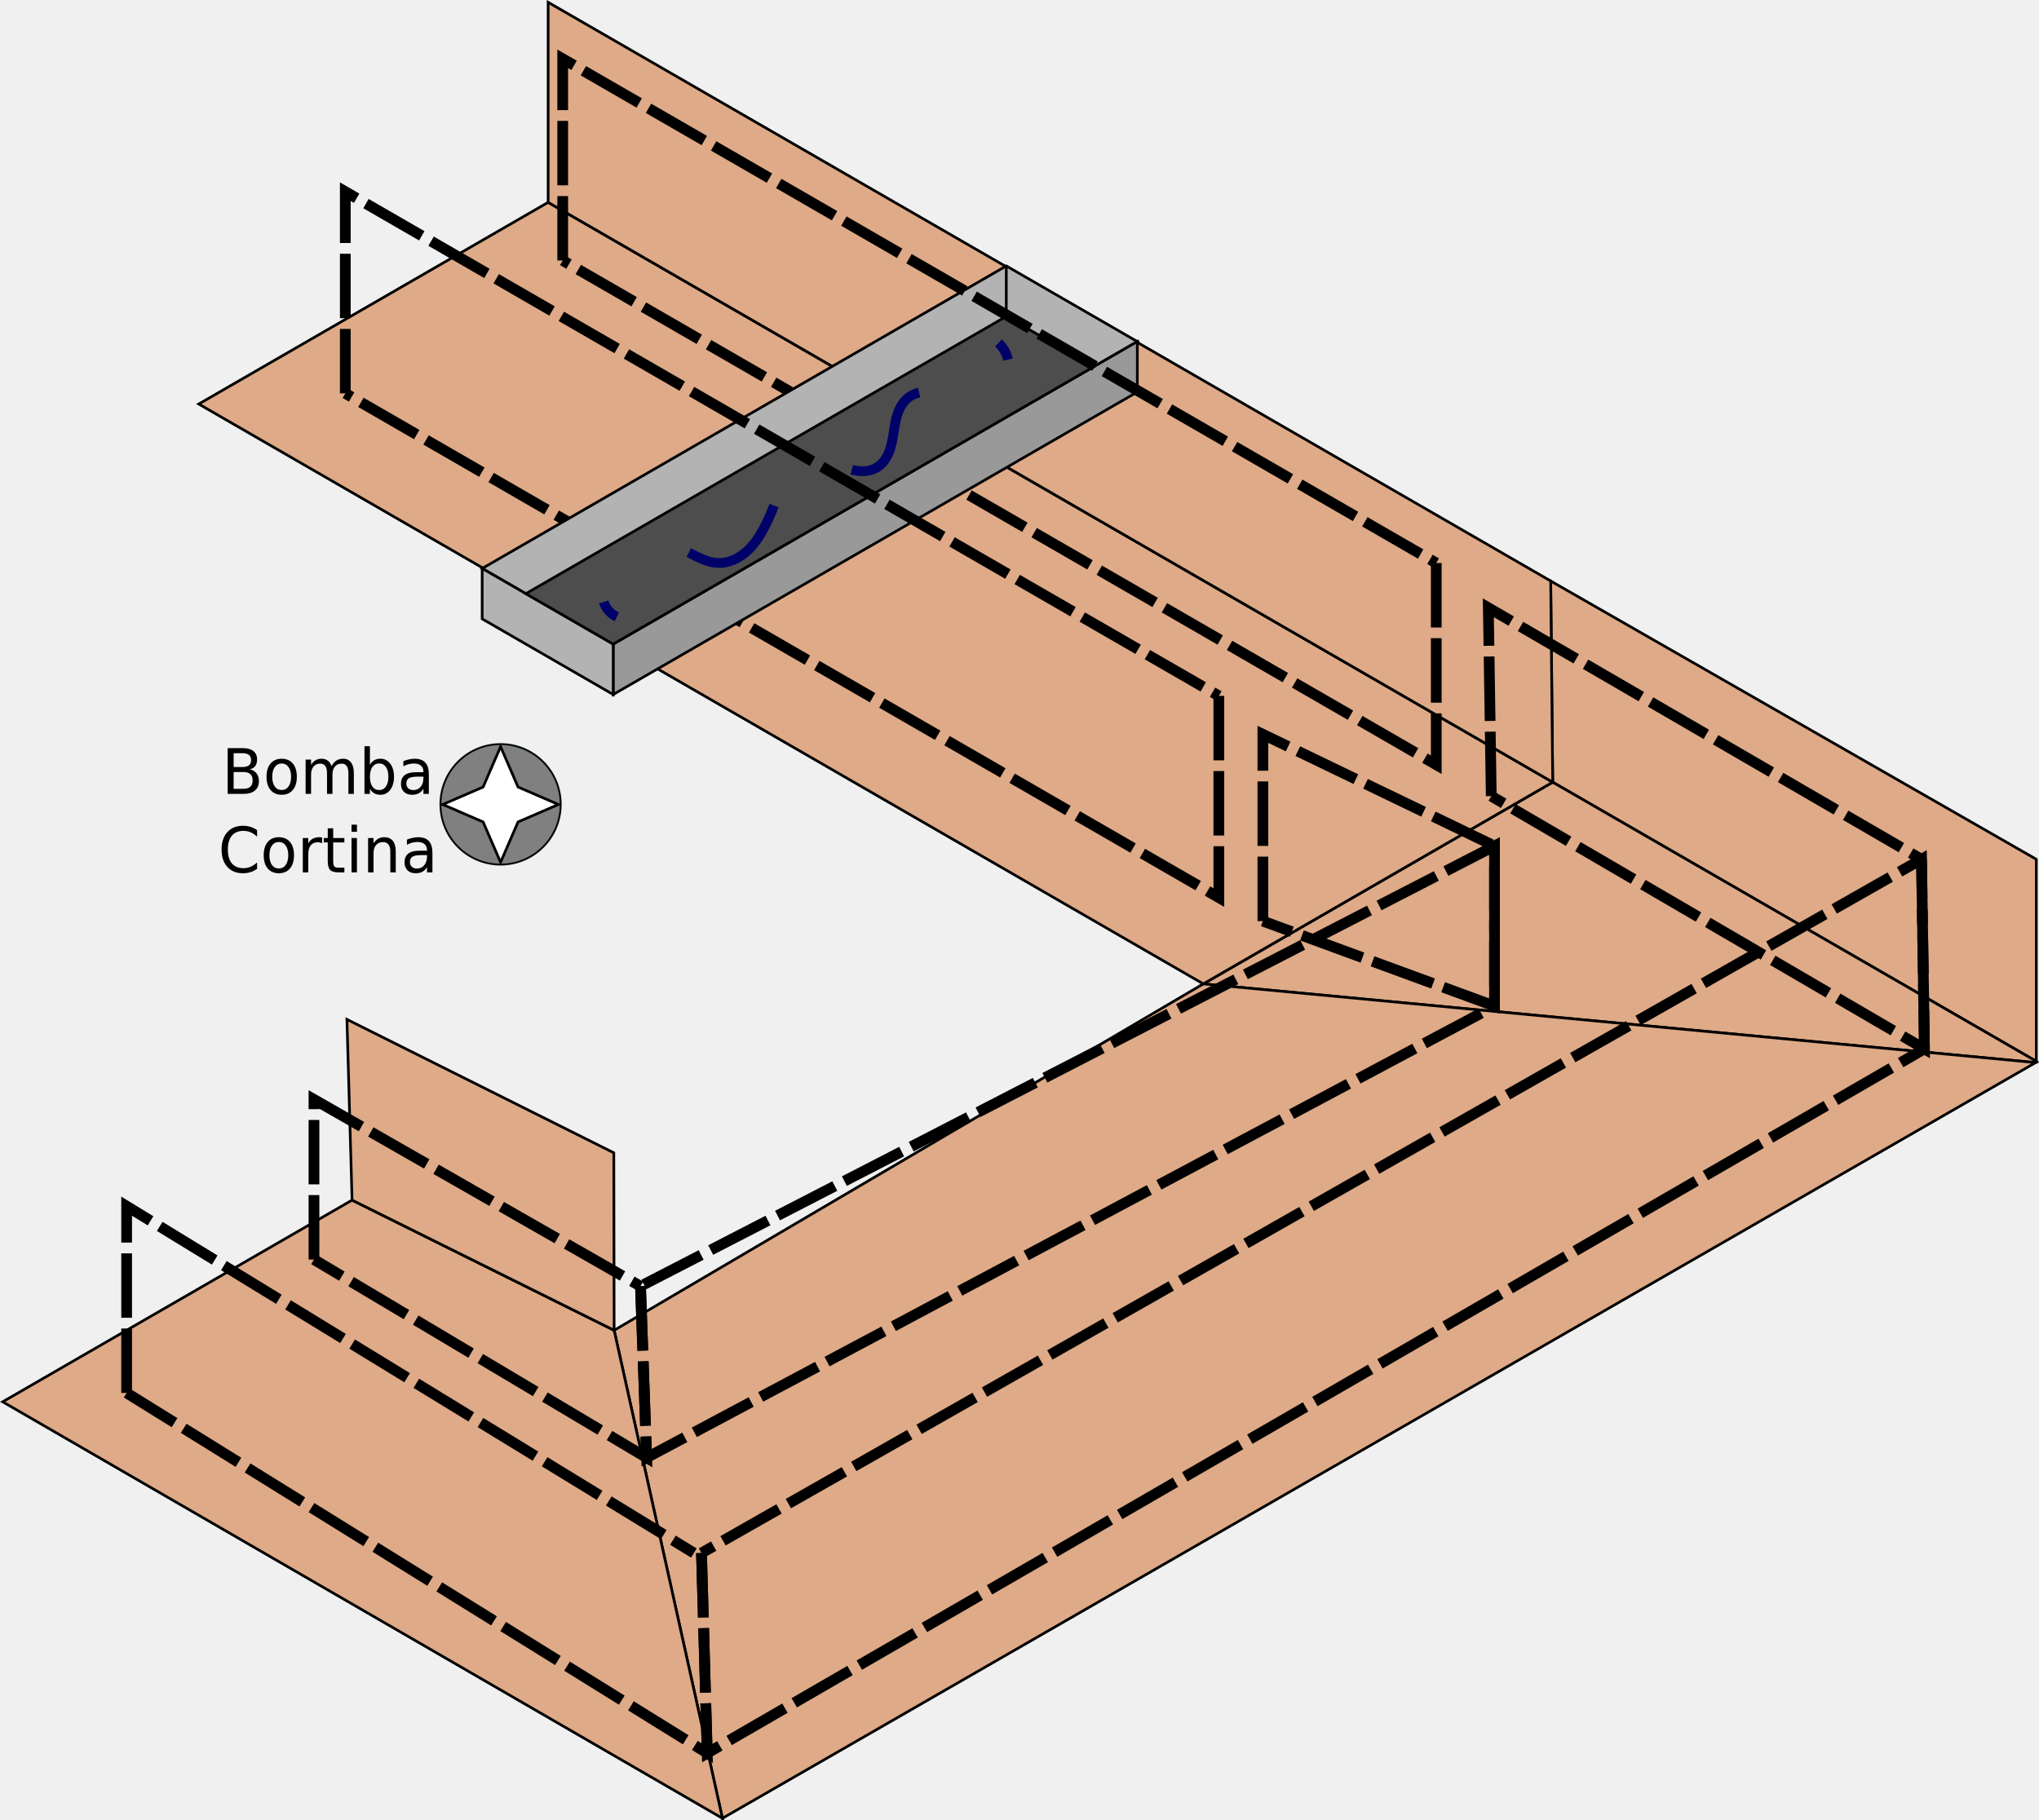
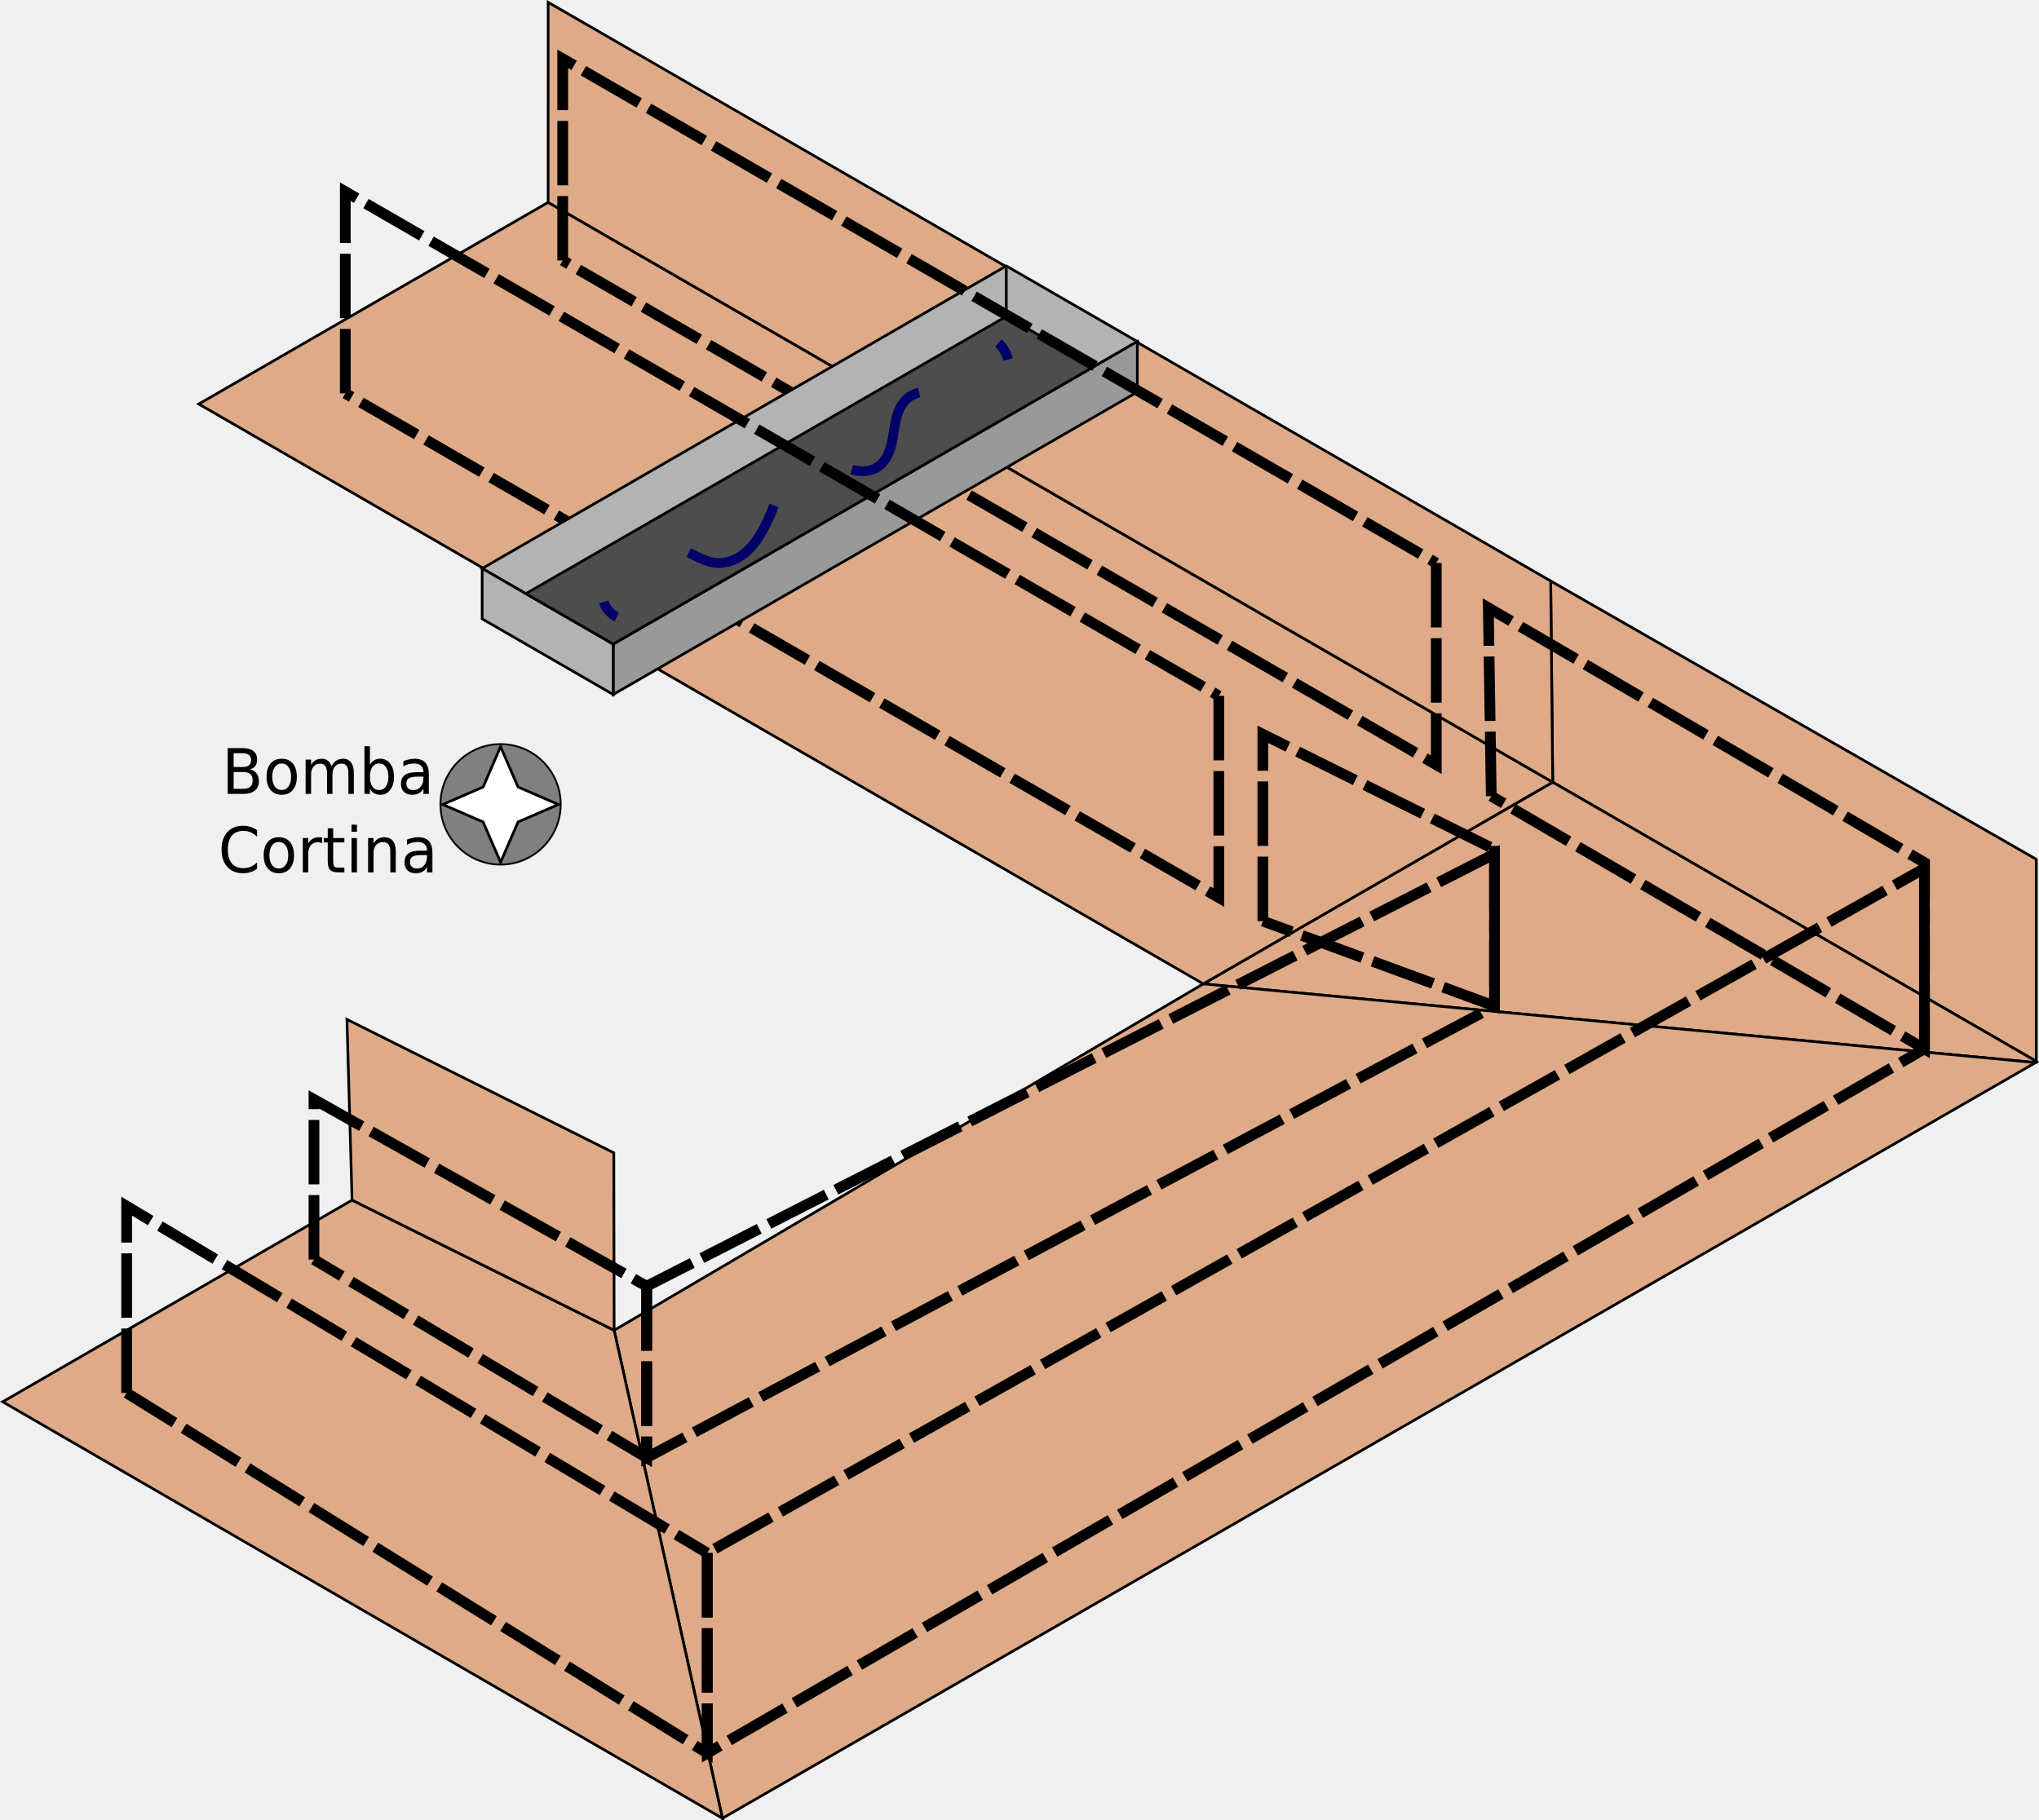
<svg xmlns="http://www.w3.org/2000/svg" width="202.147mm" height="180.462mm" viewBox="0 0 202.147 180.462" version="1.1" id="svg19">
  <defs id="defs13">
    </defs>
  <g id="layer1" transform="translate(-47.36706,-50.49329)">
    <path style="fill:#deaa87;fill-opacity:1;stroke:#000000;stroke-width:0.265px;stroke-linecap:butt;stroke-linejoin:miter;stroke-opacity:1" d="m 201.302,128.058 -0.2,-19.952 48.147,27.598 v 20.036 z" id="path1114-7" />
    <path transform="translate(66.80399,50.49329)" style="fill:#deaa87;fill-opacity:1;stroke:#000000;stroke-width:0.265px;stroke-linecap:butt;stroke-linejoin:miter;stroke-opacity:1" d="m 182.375,105.37 0.071,-0.123 -47.947,-27.682 -34.641,20 z" id="path1112-7" />
    <path style="fill:#deaa87;fill-opacity:1;stroke:#000000;stroke-width:0.265px;stroke-linecap:butt;stroke-linejoin:miter;stroke-opacity:1" d="m 118.99,230.802 130.188,-74.939 -82.517,-7.805 -58.408,34.353 z" id="path1112-7-5" />
    <path transform="translate(66.80399,50.49329)" style="fill:#deaa87;fill-opacity:1;stroke:#000000;stroke-width:0.265px;stroke-linecap:butt;stroke-linejoin:miter;stroke-opacity:1" d="m 52.186,180.309 -10.737,-48.39 -25.981,-12.912 -34.641,20 z" id="path1112-7-56" />
    <path style="fill:#deaa87;fill-opacity:1;stroke:#000000;stroke-width:0.265px;stroke-linecap:butt;stroke-linejoin:miter;stroke-opacity:1" d="m 82.272,169.5 -0.51,-17.92 26.458,13.229 0.032,17.603 z" id="path1114-7-3" />
  </g>
  <g id="layer2" transform="translate(19.43693,1.3290606e-6)">
    <ellipse transform="translate(-66.80399,-50.49329)" style="fill:#808080;fill-opacity:1;stroke:#000b00;stroke-width:0.186;stroke-linecap:butt;stroke-miterlimit:4;stroke-dasharray:none;stroke-dashoffset:0;stroke-opacity:1" id="path1003" cx="96.994" cy="130.255" rx="5.96" ry="5.972" />
    <path transform="translate(-66.80399,-50.49329)" style="fill:#ffffff;stroke:#000000;stroke-width:0.265px;stroke-linecap:butt;stroke-linejoin:miter;stroke-opacity:1" d="m 91.263,130.268 4,-1.732 1.732,-4 1.732,4 4,1.732 -4,1.732 -1.732,4 L 95.263,132 Z" id="path995" dataanimtype="rotate" datafield="Com2|Z2_Bomba_activo" dataanim="Com2|Z2_Bomba_activo" dataanimvalues="1;-1" />
    <path transform="translate(-66.80399,-50.49329)" style="fill:#deaa87;fill-opacity:1;stroke:#000000;stroke-width:0.265px;stroke-linecap:butt;stroke-linejoin:miter;stroke-opacity:1" d="m 166.662,148.058 34.641,-20 -99.593,-57.5 -34.641,20 z" id="path1112" />
    <path transform="translate(-66.80399,-50.49329)" style="fill:none;stroke:#000000;stroke-width:1.065;stroke-linecap:butt;stroke-linejoin:miter;stroke-miterlimit:4;stroke-dasharray:6.39, 1.065;stroke-dashoffset:0;stroke-opacity:1" d="m 168.204,119.5 v 20 l -86.602,-50" id="path1027" dataanim="Com2|Z2_mot1_activo" datafield="Com2|Z2_mot1_activo" dataanimvalues="10;100" dataanimtype="offset" />
    <path style="fill:#deaa87;fill-opacity:1;stroke:#000000;stroke-width:0.265px;stroke-linecap:butt;stroke-linejoin:miter;stroke-opacity:1" d="m 101.71,70.558 5.3e-4,-19.836 99.393,57.384 0.2,19.952 z" id="path1114" transform="translate(-66.80399,-50.49329)" />
    <path transform="translate(-66.80399,-50.49329)" style="fill:none;stroke:#000000;stroke-width:1.065;stroke-linecap:butt;stroke-linejoin:miter;stroke-miterlimit:4;stroke-dasharray:6.39, 1.065;stroke-dashoffset:0;stroke-opacity:1" d="m 189.758,106.325 v 20 L 103.155,76.325" id="path1027-9" dataanim="Com2|Z2_mot1_activo" dataanimtype="offset" datafield="Com2|Z2_mot1_activo" dataanimvalues="10;100" />
    <g id="g90" transform="translate(-29.61115,-87.15697)">
      <path id="path65" d="m 57.977,143.527 51.962,-30 12.99,7.5 -51.962,30 z" style="fill:#b3b3b3;stroke:#000000;stroke-width:0.265px;stroke-linecap:butt;stroke-linejoin:miter;stroke-opacity:1" />
      <path id="path67" d="m 70.967,151.027 v 5 l 51.962,-30 v -5 z" style="fill:#999999;stroke:#000000;stroke-width:0.265px;stroke-linecap:butt;stroke-linejoin:miter;stroke-opacity:1" />
      <path id="path69" d="m 57.977,143.527 v 5 l 12.99,7.5 v -5 z" style="fill:#b3b3b3;stroke:#000000;stroke-width:0.265px;stroke-linecap:butt;stroke-linejoin:miter;stroke-opacity:1" />
      <path id="path71" d="m 62.307,146.027 47.631,-27.5 8.66,5 -47.631,27.5 z" style="fill:#4d4d4d;stroke:#000000;stroke-width:0.265px;stroke-linecap:butt;stroke-linejoin:miter;stroke-opacity:1" />
      <path id="path83" d="m 109.938,113.527 v 5" style="fill:none;stroke:#000000;stroke-width:0.265px;stroke-linecap:butt;stroke-linejoin:miter;stroke-opacity:1" />
    </g>
    <path transform="translate(-66.80399,-50.49329)" style="fill:none;stroke:#000069;stroke-width:0.965;stroke-linecap:butt;stroke-linejoin:miter;stroke-miterlimit:4;stroke-dasharray:11.58, 11.58;stroke-dashoffset:9.65;stroke-opacity:1" d="m 146.358,84.5 c 0.426,0.403 0.741,0.923 0.9,1.488 0.159,0.565 0.163,1.172 0.01,1.739 -0.153,0.566 -0.461,1.09 -0.883,1.498 -0.422,0.408 -0.955,0.699 -1.526,0.833 -0.614,0.144 -1.259,0.108 -1.88,-0.005 -0.621,-0.112 -1.226,-0.299 -1.838,-0.455 -0.612,-0.156 -1.237,-0.282 -1.868,-0.27 -0.631,0.012 -1.273,0.171 -1.784,0.54 -0.536,0.388 -0.895,0.982 -1.115,1.606 -0.22,0.624 -0.315,1.284 -0.416,1.939 -0.101,0.654 -0.211,1.314 -0.46,1.927 -0.249,0.613 -0.651,1.184 -1.221,1.521 -0.353,0.208 -0.758,0.319 -1.167,0.349 -0.409,0.03 -0.82,-0.019 -1.218,-0.116 -0.796,-0.194 -1.531,-0.575 -2.277,-0.913 -0.746,-0.338 -1.531,-0.64 -2.35,-0.66 -0.41,-0.01 -0.824,0.053 -1.201,0.211 -0.378,0.158 -0.718,0.414 -0.952,0.751 -0.234,0.336 -0.354,0.739 -0.422,1.143 -0.069,0.404 -0.09,0.814 -0.145,1.22 -0.161,1.189 -0.612,2.321 -1.134,3.402 -0.498,1.031 -1.076,2.045 -1.91,2.83 -0.417,0.392 -0.895,0.723 -1.422,0.945 -0.528,0.222 -1.106,0.332 -1.676,0.288 -0.55,-0.042 -1.08,-0.225 -1.583,-0.451 -0.503,-0.226 -0.985,-0.495 -1.487,-0.725 -0.501,-0.23 -1.028,-0.421 -1.577,-0.476 -0.549,-0.055 -1.125,0.034 -1.59,0.329 -0.35,0.222 -0.62,0.546 -0.888,0.862 -0.268,0.316 -0.547,0.634 -0.907,0.839 -0.274,0.156 -0.582,0.238 -0.888,0.31 -0.306,0.072 -0.617,0.135 -0.907,0.257 -0.427,0.179 -0.801,0.486 -1.06,0.87 -0.259,0.384 -0.403,0.845 -0.409,1.309 -0.006,0.464 0.126,0.928 0.375,1.319 0.249,0.391 0.614,0.707 1.037,0.898" id="path1134" dataanim="Com2|Z2_Bomba_activo" dataanimtype="offset" datafield="Com2|Z2_Bomba_activo" dataanimvalues="5;100" />
    <path transform="translate(-66.80399,-50.49329)" style="fill:none;stroke:#000000;stroke-width:1.065;stroke-linecap:butt;stroke-linejoin:miter;stroke-miterlimit:4;stroke-dasharray:6.39, 1.065;stroke-dashoffset:0;stroke-opacity:1" d="m 81.601,89.5 v -20 l 86.602,50" id="path1023" dataanim="Com2|Z2_mot1_activo" dataanimtype="offset" datafield="Com2|Z2_mot1_activo" dataanimvalues="10;100" />
    <path transform="translate(-66.80399,-50.49329)" style="fill:none;stroke:#000000;stroke-width:1.065;stroke-linecap:butt;stroke-linejoin:miter;stroke-miterlimit:4;stroke-dasharray:6.39, 1.065;stroke-dashoffset:0;stroke-opacity:1" d="M 103.155,76.325 V 56.325 l 86.603,50" id="path1023-2" dataanim="Com2|Z2_mot1_activo" dataanimtype="offset" datafield="Com2|Z2_mot1_activo" dataanimvalues="10;100" />
    <g aria-label="Bomba Cortina" style="font-style:normal;font-variant:normal;font-weight:normal;font-stretch:normal;font-size:10.583px;line-height:1.25;font-family:sans-serif;-inkscape-font-specification:'sans-serif, Normal';font-variant-ligatures:normal;font-variant-caps:normal;font-variant-numeric:normal;font-feature-settings:normal;text-align:center;letter-spacing:0px;word-spacing:0px;writing-mode:lr-tb;text-anchor:middle;fill:#000000;fill-opacity:1;stroke:none;stroke-width:0.265" id="text31" transform="matrix(0.5657823,0,0,0.5882317,-22.20046,-20.10244)">
      <path d="m 45.825,164.323 v 2.827 h 1.674 q 0.842,0 1.245,-0.346 0.408,-0.351 0.408,-1.07 0,-0.723 -0.408,-1.065 -0.403,-0.346 -1.245,-0.346 z m 0,-3.173 v 2.325 h 1.545 q 0.765,0 1.137,-0.284 0.377,-0.289 0.377,-0.878 0,-0.584 -0.377,-0.873 -0.372,-0.289 -1.137,-0.289 z m -1.044,-0.858 h 2.667 q 1.194,0 1.84,0.496 0.646,0.496 0.646,1.411 0,0.708 -0.331,1.127 -0.331,0.419 -0.972,0.522 0.77,0.165 1.194,0.692 0.429,0.522 0.429,1.307 0,1.034 -0.703,1.597 -0.703,0.563 -2,0.563 h -2.77 z" style="font-style:normal;font-variant:normal;font-weight:normal;font-stretch:normal;font-size:10.583px;font-family:sans-serif;-inkscape-font-specification:'sans-serif, Normal';font-variant-ligatures:normal;font-variant-caps:normal;font-variant-numeric:normal;font-feature-settings:normal;text-align:center;writing-mode:lr-tb;text-anchor:middle;stroke-width:0.265" id="path35" />
      <path d="m 54.243,162.886 q -0.765,0 -1.209,0.599 -0.444,0.594 -0.444,1.633 0,1.039 0.439,1.638 0.444,0.594 1.214,0.594 0.76,0 1.204,-0.599 0.444,-0.599 0.444,-1.633 0,-1.028 -0.444,-1.628 -0.444,-0.605 -1.204,-0.605 z m 0,-0.806 q 1.24,0 1.948,0.806 0.708,0.806 0.708,2.232 0,1.421 -0.708,2.232 -0.708,0.806 -1.948,0.806 -1.245,0 -1.953,-0.806 -0.703,-0.811 -0.703,-2.232 0,-1.426 0.703,-2.232 0.708,-0.806 1.953,-0.806 z" style="font-style:normal;font-variant:normal;font-weight:normal;font-stretch:normal;font-size:10.583px;font-family:sans-serif;-inkscape-font-specification:'sans-serif, Normal';font-variant-ligatures:normal;font-variant-caps:normal;font-variant-numeric:normal;font-feature-settings:normal;text-align:center;writing-mode:lr-tb;text-anchor:middle;stroke-width:0.265" id="path37" />
      <path d="m 62.982,163.331 q 0.357,-0.641 0.853,-0.946 0.496,-0.305 1.168,-0.305 0.904,0 1.395,0.636 0.491,0.63 0.491,1.798 v 3.493 h -0.956 v -3.462 q 0,-0.832 -0.295,-1.235 -0.295,-0.403 -0.899,-0.403 -0.739,0 -1.168,0.491 -0.429,0.491 -0.429,1.338 v 3.271 h -0.956 v -3.462 q 0,-0.837 -0.295,-1.235 -0.295,-0.403 -0.91,-0.403 -0.729,0 -1.158,0.496 -0.429,0.491 -0.429,1.333 v 3.271 h -0.956 v -5.788 h 0.956 v 0.899 q 0.326,-0.532 0.78,-0.785 0.455,-0.253 1.08,-0.253 0.63,0 1.07,0.32 0.444,0.32 0.656,0.93 z" style="font-style:normal;font-variant:normal;font-weight:normal;font-stretch:normal;font-size:10.583px;font-family:sans-serif;-inkscape-font-specification:'sans-serif, Normal';font-variant-ligatures:normal;font-variant-caps:normal;font-variant-numeric:normal;font-feature-settings:normal;text-align:center;writing-mode:lr-tb;text-anchor:middle;stroke-width:0.265" id="path39" />
      <path d="m 72.94,165.119 q 0,-1.049 -0.434,-1.643 -0.429,-0.599 -1.183,-0.599 -0.754,0 -1.189,0.599 -0.429,0.594 -0.429,1.643 0,1.049 0.429,1.648 0.434,0.594 1.189,0.594 0.754,0 1.183,-0.594 0.434,-0.599 0.434,-1.648 z m -3.235,-2.021 q 0.3,-0.517 0.754,-0.765 0.46,-0.253 1.096,-0.253 1.054,0 1.71,0.837 0.661,0.837 0.661,2.201 0,1.364 -0.661,2.201 -0.656,0.837 -1.71,0.837 -0.636,0 -1.096,-0.248 -0.455,-0.253 -0.754,-0.77 v 0.868 H 68.749 v -8.041 h 0.956 z" style="font-style:normal;font-variant:normal;font-weight:normal;font-stretch:normal;font-size:10.583px;font-family:sans-serif;-inkscape-font-specification:'sans-serif, Normal';font-variant-ligatures:normal;font-variant-caps:normal;font-variant-numeric:normal;font-feature-settings:normal;text-align:center;writing-mode:lr-tb;text-anchor:middle;stroke-width:0.265" id="path41" />
      <path d="m 78.133,165.098 q -1.152,0 -1.597,0.264 -0.444,0.264 -0.444,0.899 0,0.506 0.331,0.806 0.336,0.295 0.91,0.295 0.791,0 1.266,-0.558 0.481,-0.563 0.481,-1.493 v -0.212 z m 1.897,-0.393 v 3.302 h -0.951 v -0.878 q -0.326,0.527 -0.811,0.78 -0.486,0.248 -1.189,0.248 -0.889,0 -1.416,-0.496 -0.522,-0.501 -0.522,-1.338 0,-0.977 0.651,-1.473 0.656,-0.496 1.953,-0.496 h 1.333 v -0.093 q 0,-0.656 -0.434,-1.013 -0.429,-0.362 -1.209,-0.362 -0.496,0 -0.966,0.119 -0.47,0.119 -0.904,0.357 v -0.878 q 0.522,-0.202 1.013,-0.3 0.491,-0.103 0.956,-0.103 1.256,0 1.876,0.651 0.62,0.651 0.62,1.974 z" style="font-style:normal;font-variant:normal;font-weight:normal;font-stretch:normal;font-size:10.583px;font-family:sans-serif;-inkscape-font-specification:'sans-serif, Normal';font-variant-ligatures:normal;font-variant-caps:normal;font-variant-numeric:normal;font-feature-settings:normal;text-align:center;writing-mode:lr-tb;text-anchor:middle;stroke-width:0.265" id="path43" />
      <path d="m 49.933,174.116 v 1.101 q -0.527,-0.491 -1.127,-0.734 -0.594,-0.243 -1.266,-0.243 -1.323,0 -2.026,0.811 -0.703,0.806 -0.703,2.336 0,1.524 0.703,2.336 0.703,0.806 2.026,0.806 0.672,0 1.266,-0.243 0.599,-0.243 1.127,-0.734 v 1.09 q -0.548,0.372 -1.163,0.558 -0.61,0.186 -1.292,0.186 -1.752,0 -2.76,-1.07 -1.008,-1.075 -1.008,-2.93 0,-1.86 1.008,-2.93 1.008,-1.075 2.76,-1.075 0.692,0 1.302,0.186 0.615,0.181 1.152,0.548 z" style="font-style:normal;font-variant:normal;font-weight:normal;font-stretch:normal;font-size:10.583px;font-family:sans-serif;-inkscape-font-specification:'sans-serif, Normal';font-variant-ligatures:normal;font-variant-caps:normal;font-variant-numeric:normal;font-feature-settings:normal;text-align:center;writing-mode:lr-tb;text-anchor:middle;stroke-width:0.265" id="path45" />
      <path d="m 53.747,176.116 q -0.765,0 -1.209,0.599 -0.444,0.594 -0.444,1.633 0,1.039 0.439,1.638 0.444,0.594 1.214,0.594 0.76,0 1.204,-0.599 0.444,-0.599 0.444,-1.633 0,-1.028 -0.444,-1.628 -0.444,-0.605 -1.204,-0.605 z m 0,-0.806 q 1.24,0 1.948,0.806 0.708,0.806 0.708,2.232 0,1.421 -0.708,2.232 -0.708,0.806 -1.948,0.806 -1.245,0 -1.953,-0.806 -0.703,-0.811 -0.703,-2.232 0,-1.426 0.703,-2.232 0.708,-0.806 1.953,-0.806 z" style="font-style:normal;font-variant:normal;font-weight:normal;font-stretch:normal;font-size:10.583px;font-family:sans-serif;-inkscape-font-specification:'sans-serif, Normal';font-variant-ligatures:normal;font-variant-caps:normal;font-variant-numeric:normal;font-feature-settings:normal;text-align:center;writing-mode:lr-tb;text-anchor:middle;stroke-width:0.265" id="path47" />
      <path d="m 61.333,176.338 q -0.16,-0.093 -0.351,-0.134 -0.186,-0.046 -0.413,-0.046 -0.806,0 -1.24,0.527 -0.429,0.522 -0.429,1.504 v 3.049 h -0.956 v -5.788 h 0.956 v 0.899 q 0.3,-0.527 0.78,-0.78 0.481,-0.258 1.168,-0.258 0.098,0 0.217,0.015 0.119,0.01 0.264,0.036 z" style="font-style:normal;font-variant:normal;font-weight:normal;font-stretch:normal;font-size:10.583px;font-family:sans-serif;-inkscape-font-specification:'sans-serif, Normal';font-variant-ligatures:normal;font-variant-caps:normal;font-variant-numeric:normal;font-feature-settings:normal;text-align:center;writing-mode:lr-tb;text-anchor:middle;stroke-width:0.265" id="path49" />
      <path d="m 63.271,173.806 v 1.643 h 1.959 v 0.739 h -1.959 v 3.142 q 0,0.708 0.191,0.91 0.196,0.202 0.791,0.202 h 0.977 v 0.796 h -0.977 q -1.101,0 -1.519,-0.408 -0.419,-0.413 -0.419,-1.499 v -3.142 h -0.698 v -0.739 h 0.698 v -1.643 z" style="font-style:normal;font-variant:normal;font-weight:normal;font-stretch:normal;font-size:10.583px;font-family:sans-serif;-inkscape-font-specification:'sans-serif, Normal';font-variant-ligatures:normal;font-variant-caps:normal;font-variant-numeric:normal;font-feature-settings:normal;text-align:center;writing-mode:lr-tb;text-anchor:middle;stroke-width:0.265" id="path51" />
      <path d="m 66.48,175.449 h 0.951 v 5.788 h -0.951 z m 0,-2.253 h 0.951 v 1.204 h -0.951 z" style="font-style:normal;font-variant:normal;font-weight:normal;font-stretch:normal;font-size:10.583px;font-family:sans-serif;-inkscape-font-specification:'sans-serif, Normal';font-variant-ligatures:normal;font-variant-caps:normal;font-variant-numeric:normal;font-feature-settings:normal;text-align:center;writing-mode:lr-tb;text-anchor:middle;stroke-width:0.265" id="path53" />
      <path d="m 74.232,177.743 v 3.493 h -0.951 v -3.462 q 0,-0.822 -0.32,-1.23 -0.32,-0.408 -0.961,-0.408 -0.77,0 -1.214,0.491 -0.444,0.491 -0.444,1.338 v 3.271 H 69.385 v -5.788 h 0.956 v 0.899 q 0.341,-0.522 0.801,-0.78 0.465,-0.258 1.07,-0.258 0.997,0 1.509,0.62 0.512,0.615 0.512,1.814 z" style="font-style:normal;font-variant:normal;font-weight:normal;font-stretch:normal;font-size:10.583px;font-family:sans-serif;-inkscape-font-specification:'sans-serif, Normal';font-variant-ligatures:normal;font-variant-caps:normal;font-variant-numeric:normal;font-feature-settings:normal;text-align:center;writing-mode:lr-tb;text-anchor:middle;stroke-width:0.265" id="path55" />
      <path d="m 78.759,178.327 q -1.152,0 -1.597,0.264 -0.444,0.264 -0.444,0.899 0,0.506 0.331,0.806 0.336,0.295 0.91,0.295 0.791,0 1.266,-0.558 0.481,-0.563 0.481,-1.493 v -0.212 z m 1.897,-0.393 v 3.302 h -0.951 v -0.878 q -0.326,0.527 -0.811,0.78 -0.486,0.248 -1.189,0.248 -0.889,0 -1.416,-0.496 -0.522,-0.501 -0.522,-1.338 0,-0.977 0.651,-1.473 0.656,-0.496 1.953,-0.496 h 1.333 v -0.093 q 0,-0.656 -0.434,-1.013 -0.429,-0.362 -1.209,-0.362 -0.496,0 -0.966,0.119 -0.47,0.119 -0.904,0.357 v -0.878 q 0.522,-0.202 1.013,-0.3 0.491,-0.103 0.956,-0.103 1.256,0 1.876,0.651 0.62,0.651 0.62,1.974 z" style="font-style:normal;font-variant:normal;font-weight:normal;font-stretch:normal;font-size:10.583px;font-family:sans-serif;-inkscape-font-specification:'sans-serif, Normal';font-variant-ligatures:normal;font-variant-caps:normal;font-variant-numeric:normal;font-feature-settings:normal;text-align:center;writing-mode:lr-tb;text-anchor:middle;stroke-width:0.265" id="path57" />
    </g>
-     <path style="fill:none;stroke:#000000;stroke-width:1.065;stroke-linecap:butt;stroke-linejoin:miter;stroke-miterlimit:4;stroke-dasharray:6.39, 1.065;stroke-dashoffset:0;stroke-opacity:1" d="m 171.063,85.212 0.29,18.795 -42.946,-25.062" id="Cinta_Z3_P1-1-2" dataanim="Com2|Z3_MotoresMarcha" dataanimtype="offset" datafield="Com2|Z3_MotoresMarcha" dataanimvalues="10;100" />
-     <path style="fill:none;stroke:#000000;stroke-width:1.065;stroke-linecap:butt;stroke-linejoin:miter;stroke-miterlimit:4;stroke-dasharray:6.39, 1.065;stroke-dashoffset:0;stroke-opacity:1" d="M 128.407,78.945 128.118,60.271 171.063,85.212" id="Cinta_Z3_P1-1-1" dataanim="Com2|Z3_MotoresMarcha" dataanimtype="offset" datafield="Com2|Z3_MotoresMarcha" dataanimvalues="10;100" />
+     <path style="fill:none;stroke:#000000;stroke-width:1.065;stroke-linecap:butt;stroke-linejoin:miter;stroke-miterlimit:4;stroke-dasharray:6.39, 1.065;stroke-dashoffset:0;stroke-opacity:1" d="m 171.353,85.212 v 18.795 L 128.407,78.945" id="Cinta_Z3_P1-1-2" dataanim="Com2|Z3_MotoresMarcha" dataanimtype="offset" datafield="Com2|Z3_MotoresMarcha" dataanimvalues="10;100" />
+     <path style="fill:none;stroke:#000000;stroke-width:1.065;stroke-linecap:butt;stroke-linejoin:miter;stroke-miterlimit:4;stroke-dasharray:6.39, 1.065;stroke-dashoffset:0;stroke-opacity:1" d="m 128.407,78.945 -0.29,-18.674 43.451,25.39" id="Cinta_Z3_P1-1-1" dataanim="Com2|Z3_MotoresMarcha" dataanimtype="offset" datafield="Com2|Z3_MotoresMarcha" dataanimvalues="10;100" />
    <path style="fill:none;stroke:#000000;stroke-width:1.065;stroke-linecap:butt;stroke-linejoin:miter;stroke-miterlimit:4;stroke-dasharray:6.39, 1.065;stroke-dashoffset:0;stroke-opacity:1" d="m 128.73,83.889 v 15.875 l -22.966,-8.426" id="Cinta_Z3_P1-2-2" dataanim="Com2|Z3_MotoresMarcha" dataanimtype="offset" datafield="Com2|Z3_MotoresMarcha" dataanimvalues="10;100" />
-     <path style="fill:none;stroke:#000000;stroke-width:1.065;stroke-linecap:butt;stroke-linejoin:miter;stroke-miterlimit:4;stroke-dasharray:6.39, 1.065;stroke-dashoffset:0;stroke-opacity:1" d="M 105.764,91.337 V 72.817 l 22.966,11.072" id="Cinta_Z3_P1-2-1" dataanim="Com2|Z3_MotoresMarcha" dataanimtype="offset" datafield="Com2|Z3_MotoresMarcha" dataanimvalues="10;100" />
-     <path style="fill:none;stroke:#000000;stroke-width:1.065;stroke-linecap:butt;stroke-linejoin:miter;stroke-miterlimit:4;stroke-dasharray:6.39, 1.065;stroke-dashoffset:0;stroke-opacity:1" d="m 44.063,127.545 0.61,17.002 84.057,-44.783" id="Cinta_Z3_P2-2-2" dataanim="Com2|Z3_MotoresMarcha" dataanimtype="offset" datafield="Com2|Z3_MotoresMarcha" dataanimvalues="10;100" />
-     <path style="fill:none;stroke:#000000;stroke-width:1.065;stroke-linecap:butt;stroke-linejoin:miter;stroke-miterlimit:4;stroke-dasharray:6.39, 1.065;stroke-dashoffset:0;stroke-opacity:1" d="m 128.73,99.764 v -15.875 L 44.063,127.545" id="Cinta_Z3_P2-2-1" dataanim="Com2|Z3_MotoresMarcha" dataanimtype="offset" datafield="Com2|Z3_MotoresMarcha" dataanimvalues="10;100" />
-     <path style="fill:none;stroke:#000000;stroke-width:1.065;stroke-linecap:butt;stroke-linejoin:miter;stroke-miterlimit:4;stroke-dasharray:6.39, 1.065;stroke-dashoffset:0;stroke-opacity:1" d="m 50.109,154.003 0.568,19.844 120.675,-69.84" id="Cinta_Z3_P2-1-2" dataanim="Com2|Z3_MotoresMarcha" dataanimtype="offset" datafield="Com2|Z3_MotoresMarcha" dataanimvalues="10;100" />
-     <path style="fill:none;stroke:#000000;stroke-width:1.065;stroke-linecap:butt;stroke-linejoin:miter;stroke-miterlimit:4;stroke-dasharray:6.39, 1.065;stroke-dashoffset:0;stroke-opacity:1" d="M 171.353,104.007 171.063,85.212 50.109,154.003" id="Cinta_Z3_P2-1-1" dataanim="Com2|Z3_MotoresMarcha" dataanimtype="offset" datafield="Com2|Z3_MotoresMarcha" dataanimvalues="10;100" />
-     <path style="fill:none;stroke:#000000;stroke-width:1.065;stroke-linecap:butt;stroke-linejoin:miter;stroke-miterlimit:4;stroke-dasharray:6.39, 1.065;stroke-dashoffset:0;stroke-opacity:1" d="M 44.063,127.545 44.673,144.547 11.69,124.899" id="Cinta_Z3_P3-1-2" dataanim="Com2|Z3_MotoresMarcha" dataanimtype="offset" datafield="Com2|Z3_MotoresMarcha" dataanimvalues="10;100" />
-     <path style="fill:none;stroke:#000000;stroke-width:1.065;stroke-linecap:butt;stroke-linejoin:miter;stroke-miterlimit:4;stroke-dasharray:6.39, 1.065;stroke-dashoffset:0;stroke-opacity:1" d="m 11.69,124.899 v -15.875 l 32.373,18.521" id="Cinta_Z3_P3-1-1" dataanim="Com2|Z3_MotoresMarcha" dataanimtype="offset" datafield="Com2|Z3_MotoresMarcha" dataanimvalues="10;100" />
-     <path style="fill:none;stroke:#000000;stroke-width:1.065;stroke-linecap:butt;stroke-linejoin:miter;stroke-miterlimit:4;stroke-dasharray:6.39, 1.065;stroke-dashoffset:0;stroke-opacity:1" d="M 50.109,154.003 50.678,173.847 -6.882,138.128" id="Cinta_Z3_P3-2-2" dataanim="Com2|Z3_MotoresMarcha" dataanimtype="offset" datafield="Com2|Z3_MotoresMarcha" dataanimvalues="10;100" />
-     <path style="fill:none;stroke:#000000;stroke-width:1.065;stroke-linecap:butt;stroke-linejoin:miter;stroke-miterlimit:4;stroke-dasharray:6.39, 1.065;stroke-dashoffset:0;stroke-opacity:1" d="M -6.882,138.128 V 119.608 L 49.355,154.003" id="Cinta_Z3_P3-2-1" dataanim="Com2|Z3_MotoresMarcha" dataanimtype="offset" datafield="Com2|Z3_MotoresMarcha" dataanimvalues="10;100" />
+     <path style="fill:none;stroke:#000000;stroke-width:1.065;stroke-linecap:butt;stroke-linejoin:miter;stroke-miterlimit:4;stroke-dasharray:6.39, 1.065;stroke-dashoffset:0;stroke-opacity:1" d="M 105.764,91.337 V 72.817 l 23.303,11.578" id="Cinta_Z3_P1-2-1" dataanim="Com2|Z3_MotoresMarcha" dataanimtype="offset" datafield="Com2|Z3_MotoresMarcha" dataanimvalues="10;100" />
+     <path style="fill:none;stroke:#000000;stroke-width:1.065;stroke-linecap:butt;stroke-linejoin:miter;stroke-miterlimit:4;stroke-dasharray:6.39, 1.065;stroke-dashoffset:0;stroke-opacity:1" d="m 44.673,127.545 v 17.002 L 128.73,99.764" id="Cinta_Z3_P2-2-2" dataanim="Com2|Z3_MotoresMarcha" dataanimtype="offset" datafield="Com2|Z3_MotoresMarcha" dataanimvalues="10;100" />
+     <path style="fill:none;stroke:#000000;stroke-width:1.065;stroke-linecap:butt;stroke-linejoin:miter;stroke-miterlimit:4;stroke-dasharray:6.39, 1.065;stroke-dashoffset:0;stroke-opacity:1" d="m 128.73,99.764 0,-15.089 -84.057,42.87" id="Cinta_Z3_P2-2-1" dataanim="Com2|Z3_MotoresMarcha" dataanimtype="offset" datafield="Com2|Z3_MotoresMarcha" dataanimvalues="10;100" />
+     <path style="fill:none;stroke:#000000;stroke-width:1.065;stroke-linecap:butt;stroke-linejoin:miter;stroke-miterlimit:4;stroke-dasharray:6.39, 1.065;stroke-dashoffset:0;stroke-opacity:1" d="m 50.678,154.003 v 19.844 L 171.353,104.007" id="Cinta_Z3_P2-1-2" dataanim="Com2|Z3_MotoresMarcha" dataanimtype="offset" datafield="Com2|Z3_MotoresMarcha" dataanimvalues="10;100" />
+     <path style="fill:none;stroke:#000000;stroke-width:1.065;stroke-linecap:butt;stroke-linejoin:miter;stroke-miterlimit:4;stroke-dasharray:6.39, 1.065;stroke-dashoffset:0;stroke-opacity:1" d="M 171.353,104.007 V 86.11 L 50.678,154.003" id="Cinta_Z3_P2-1-1" dataanim="Com2|Z3_MotoresMarcha" dataanimtype="offset" datafield="Com2|Z3_MotoresMarcha" dataanimvalues="10;100" />
+     <path style="fill:none;stroke:#000000;stroke-width:1.065;stroke-linecap:butt;stroke-linejoin:miter;stroke-miterlimit:4;stroke-dasharray:6.39, 1.065;stroke-dashoffset:0;stroke-opacity:1" d="m 44.673,127.545 v 17.002 L 11.69,124.899" id="Cinta_Z3_P3-1-2" dataanim="Com2|Z3_MotoresMarcha" dataanimtype="offset" datafield="Com2|Z3_MotoresMarcha" dataanimvalues="10;100" />
+     <path style="fill:none;stroke:#000000;stroke-width:1.065;stroke-linecap:butt;stroke-linejoin:miter;stroke-miterlimit:4;stroke-dasharray:6.39, 1.065;stroke-dashoffset:0;stroke-opacity:1" d="m 11.69,124.899 v -15.875 l 32.983,18.521" id="Cinta_Z3_P3-1-1" dataanim="Com2|Z3_MotoresMarcha" dataanimtype="offset" datafield="Com2|Z3_MotoresMarcha" dataanimvalues="10;100" />
+     <path style="fill:none;stroke:#000000;stroke-width:1.065;stroke-linecap:butt;stroke-linejoin:miter;stroke-miterlimit:4;stroke-dasharray:6.39, 1.065;stroke-dashoffset:0;stroke-opacity:1" d="m 50.678,154.003 v 19.844 L -6.882,138.128" id="Cinta_Z3_P3-2-2" dataanim="Com2|Z3_MotoresMarcha" dataanimtype="offset" datafield="Com2|Z3_MotoresMarcha" dataanimvalues="10;100" />
+     <path style="fill:none;stroke:#000000;stroke-width:1.065;stroke-linecap:butt;stroke-linejoin:miter;stroke-miterlimit:4;stroke-dasharray:6.39, 1.065;stroke-dashoffset:0;stroke-opacity:1" d="M -6.882,138.128 V 119.608 L 50.678,154.003" id="Cinta_Z3_P3-2-1" dataanim="Com2|Z3_MotoresMarcha" dataanimtype="offset" datafield="Com2|Z3_MotoresMarcha" dataanimvalues="10;100" />
  </g>
</svg>
